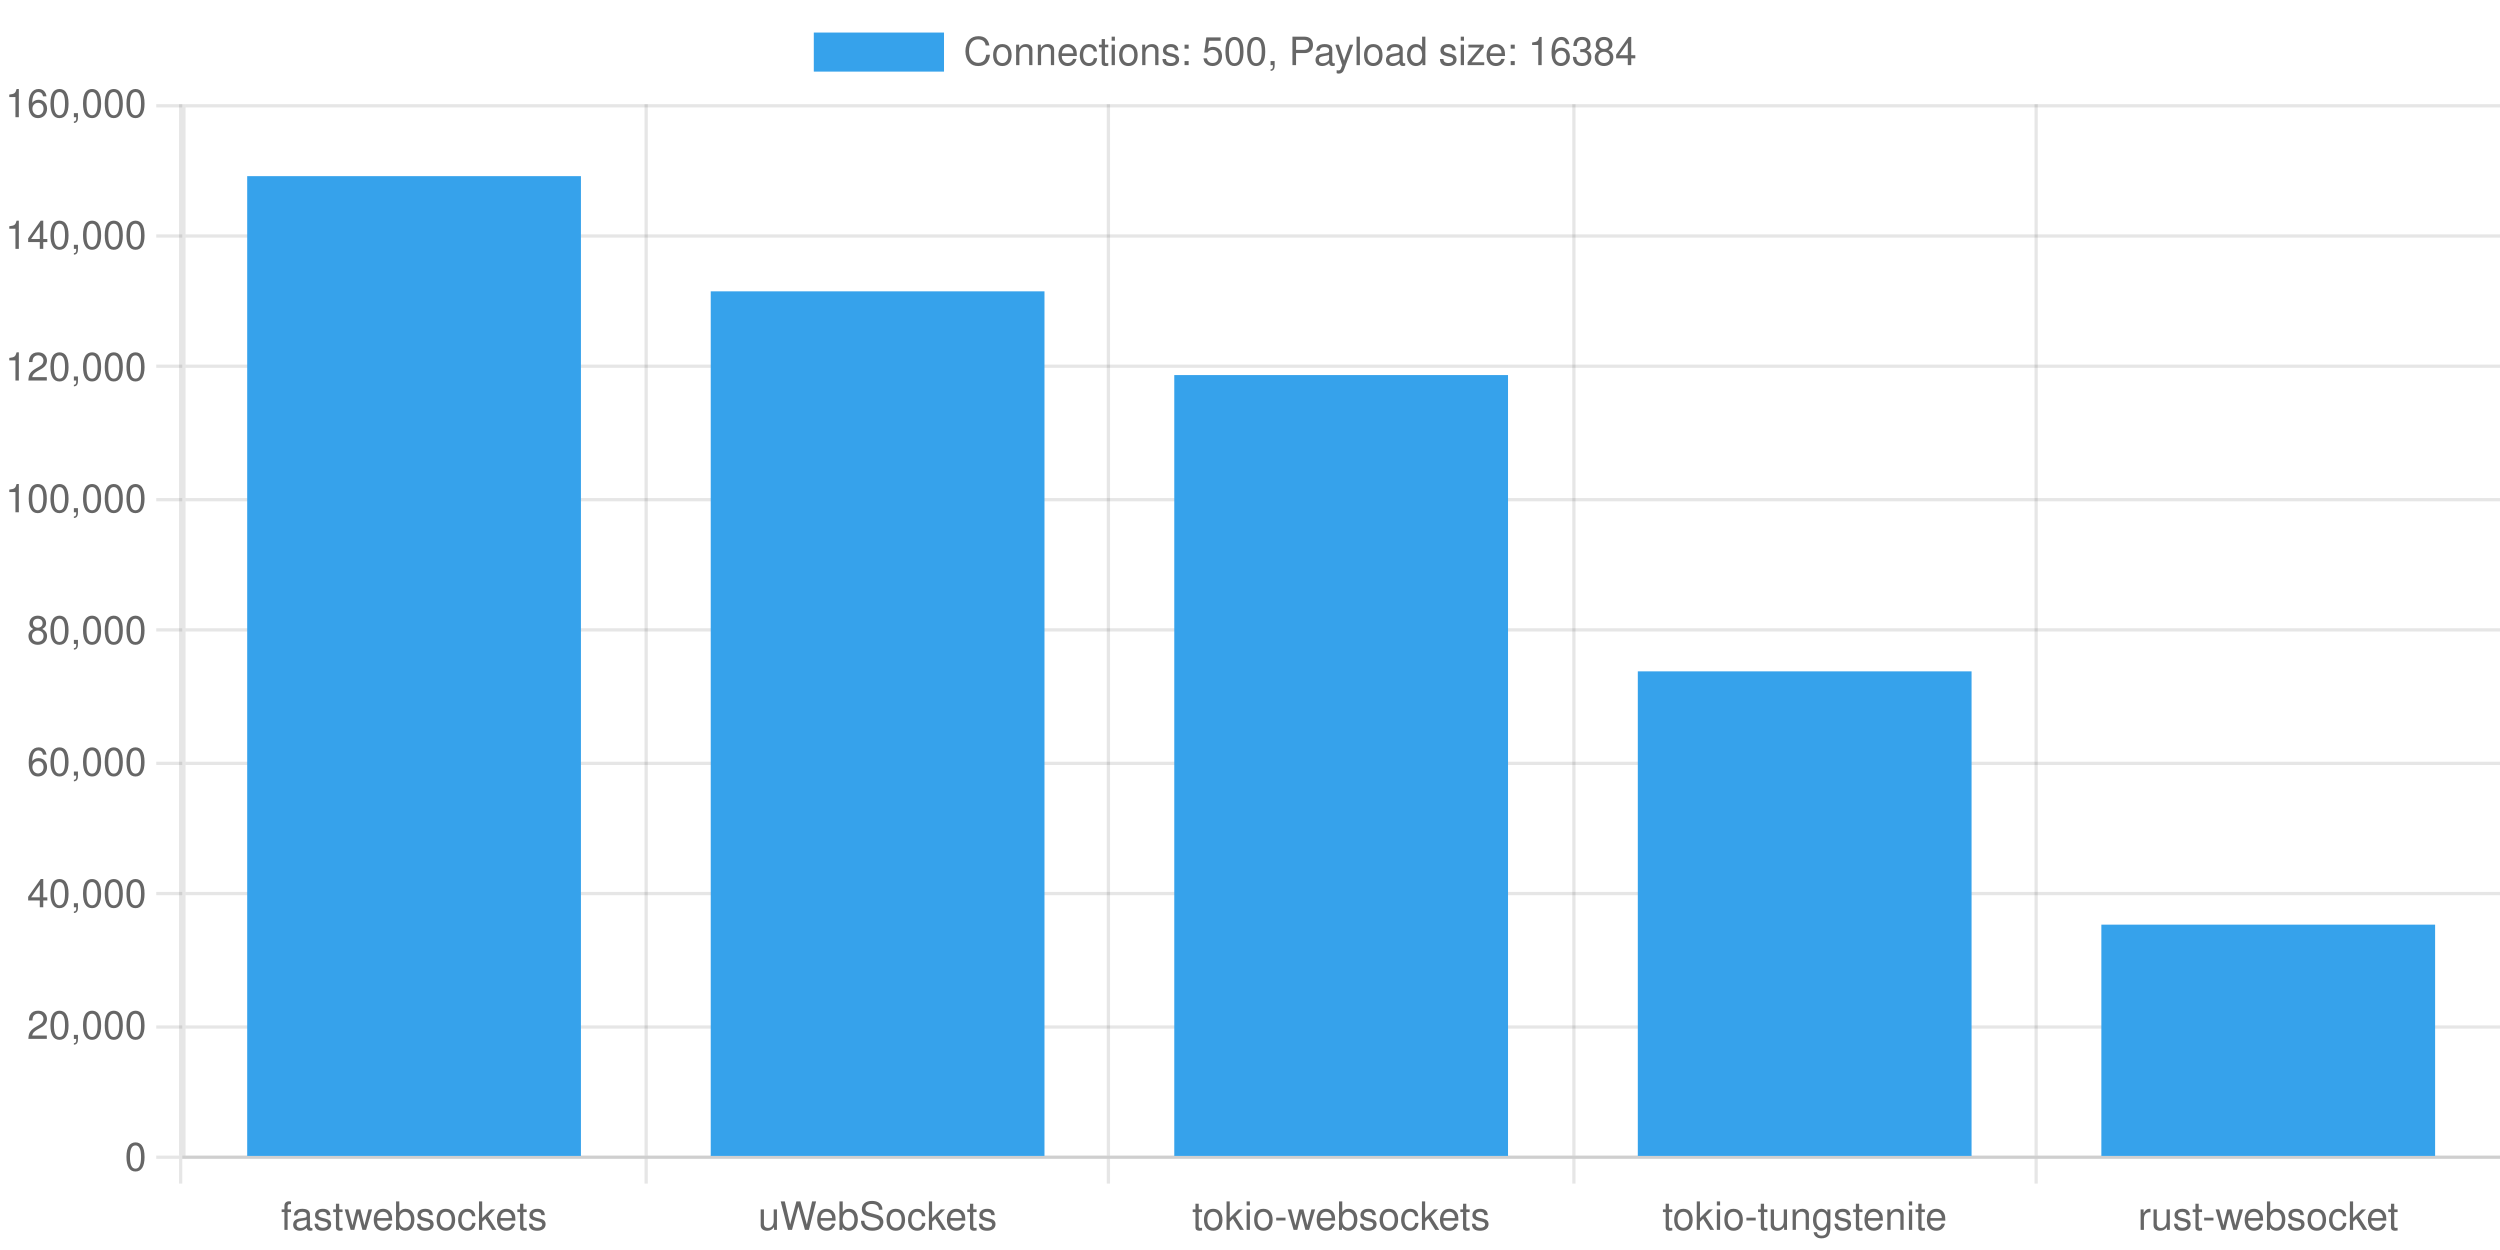
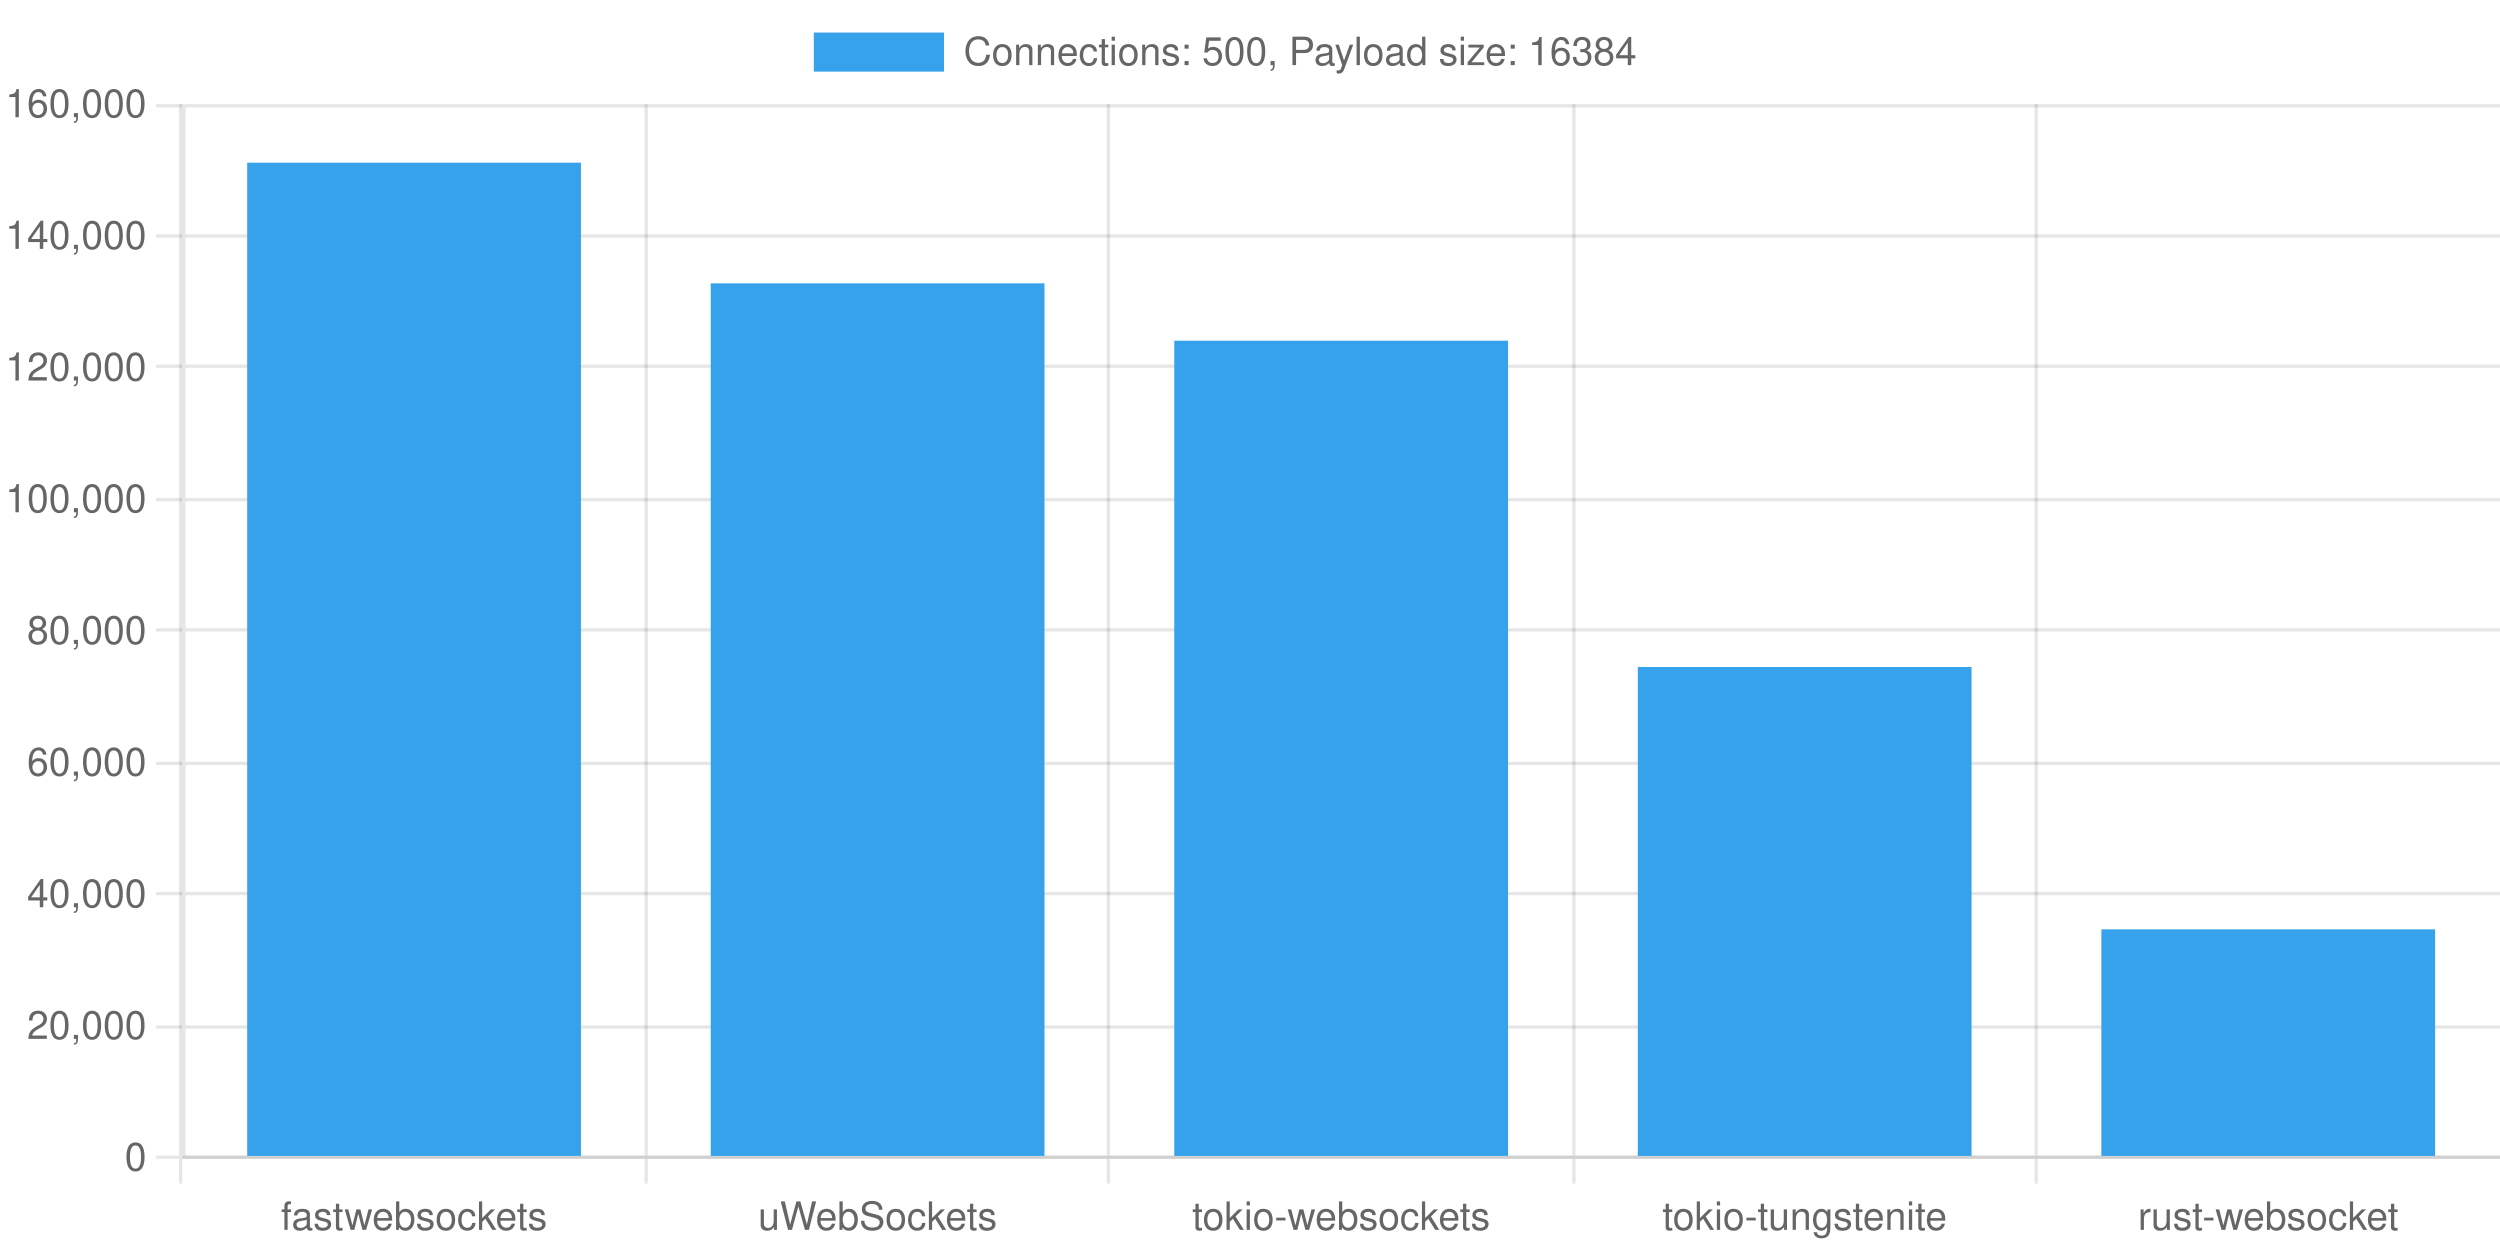
<svg xmlns="http://www.w3.org/2000/svg" version="1.1" width="768px" height="384px" viewBox="0 0 768 384">
  <defs>
    <clipPath id="clip-1" fill-rule="nonzero">
      <path d="M 0,0 L 0,32 768,32 768,0 Z" />
    </clipPath>
    <clipPath id="clip-2" fill-rule="nonzero">
      <path d="M 0,355.6 L 0,384 768,384 768,355.6 Z" />
    </clipPath>
    <clipPath id="clip-3" fill-rule="nonzero">
      <path d="M 0,0 L 0,384 56,384 56,0 Z" />
    </clipPath>
    <clipPath id="clip-4" fill-rule="nonzero">
      <path d="M 56,32 L 56,355.6 768,355.6 768,32 Z" />
    </clipPath>
  </defs>
  <g stroke="none" fill="transparent" fill-rule="nonzero" fill-opacity="1">
    <rect x="0" y="0" width="768" height="384" transform="matrix(1 0 0 1 0 0)" />
  </g>
  <g stroke="rgb(0,0,0)" stroke-width="1" stroke-linecap="butt" stroke-linejoin="miter" stroke-miterlimit="4" stroke-opacity="0.1" fill="none">
    <path d="M 55.5,32 L 55.5,355" />
  </g>
  <g stroke="rgb(0,0,0)" stroke-width="1" stroke-linecap="butt" stroke-linejoin="miter" stroke-miterlimit="4" stroke-opacity="0.1" fill="none">
    <path d="M 55.5,356 L 55.5,363.6" />
  </g>
  <g stroke="rgb(0,0,0)" stroke-width="1" stroke-linecap="butt" stroke-linejoin="miter" stroke-miterlimit="4" stroke-opacity="0.1" fill="none">
    <path d="M 198.5,32 L 198.5,355" />
  </g>
  <g stroke="rgb(0,0,0)" stroke-width="1" stroke-linecap="butt" stroke-linejoin="miter" stroke-miterlimit="4" stroke-opacity="0.1" fill="none">
    <path d="M 198.5,356 L 198.5,363.6" />
  </g>
  <g stroke="rgb(0,0,0)" stroke-width="1" stroke-linecap="butt" stroke-linejoin="miter" stroke-miterlimit="4" stroke-opacity="0.1" fill="none">
    <path d="M 340.5,32 L 340.5,355" />
  </g>
  <g stroke="rgb(0,0,0)" stroke-width="1" stroke-linecap="butt" stroke-linejoin="miter" stroke-miterlimit="4" stroke-opacity="0.1" fill="none">
    <path d="M 340.5,356 L 340.5,363.6" />
  </g>
  <g stroke="rgb(0,0,0)" stroke-width="1" stroke-linecap="butt" stroke-linejoin="miter" stroke-miterlimit="4" stroke-opacity="0.1" fill="none">
    <path d="M 483.5,32 L 483.5,355" />
  </g>
  <g stroke="rgb(0,0,0)" stroke-width="1" stroke-linecap="butt" stroke-linejoin="miter" stroke-miterlimit="4" stroke-opacity="0.1" fill="none">
    <path d="M 483.5,356 L 483.5,363.6" />
  </g>
  <g stroke="rgb(0,0,0)" stroke-width="1" stroke-linecap="butt" stroke-linejoin="miter" stroke-miterlimit="4" stroke-opacity="0.1" fill="none">
    <path d="M 625.5,32 L 625.5,355" />
  </g>
  <g stroke="rgb(0,0,0)" stroke-width="1" stroke-linecap="butt" stroke-linejoin="miter" stroke-miterlimit="4" stroke-opacity="0.1" fill="none">
    <path d="M 625.5,356 L 625.5,363.6" />
  </g>
  <g stroke="rgb(0,0,0)" stroke-width="1" stroke-linecap="butt" stroke-linejoin="miter" stroke-miterlimit="4" stroke-opacity="0.1" fill="none">
    <path d="M 768.5,32 L 768.5,355" />
  </g>
  <g stroke="rgb(0,0,0)" stroke-width="1" stroke-linecap="butt" stroke-linejoin="miter" stroke-miterlimit="4" stroke-opacity="0.1" fill="none">
    <path d="M 768.5,356 L 768.5,363.6" />
  </g>
  <g stroke="rgb(0,0,0)" stroke-width="1" stroke-linecap="butt" stroke-linejoin="miter" stroke-miterlimit="4" stroke-opacity="0.1" fill="none">
    <path d="M 57,355.5 L 768,355.5" />
  </g>
  <g stroke="rgb(0,0,0)" stroke-width="1" stroke-linecap="butt" stroke-linejoin="miter" stroke-miterlimit="4" stroke-opacity="0.1" fill="none">
    <path d="M 48,355.5 L 56,355.5" />
  </g>
  <g stroke="rgb(0,0,0)" stroke-width="1" stroke-linecap="butt" stroke-linejoin="miter" stroke-miterlimit="4" stroke-opacity="0.1" fill="none">
    <path d="M 57,315.5 L 768,315.5" />
  </g>
  <g stroke="rgb(0,0,0)" stroke-width="1" stroke-linecap="butt" stroke-linejoin="miter" stroke-miterlimit="4" stroke-opacity="0.1" fill="none">
    <path d="M 48,315.5 L 56,315.5" />
  </g>
  <g stroke="rgb(0,0,0)" stroke-width="1" stroke-linecap="butt" stroke-linejoin="miter" stroke-miterlimit="4" stroke-opacity="0.1" fill="none">
    <path d="M 57,274.5 L 768,274.5" />
  </g>
  <g stroke="rgb(0,0,0)" stroke-width="1" stroke-linecap="butt" stroke-linejoin="miter" stroke-miterlimit="4" stroke-opacity="0.1" fill="none">
    <path d="M 48,274.5 L 56,274.5" />
  </g>
  <g stroke="rgb(0,0,0)" stroke-width="1" stroke-linecap="butt" stroke-linejoin="miter" stroke-miterlimit="4" stroke-opacity="0.1" fill="none">
    <path d="M 57,234.5 L 768,234.5" />
  </g>
  <g stroke="rgb(0,0,0)" stroke-width="1" stroke-linecap="butt" stroke-linejoin="miter" stroke-miterlimit="4" stroke-opacity="0.1" fill="none">
    <path d="M 48,234.5 L 56,234.5" />
  </g>
  <g stroke="rgb(0,0,0)" stroke-width="1" stroke-linecap="butt" stroke-linejoin="miter" stroke-miterlimit="4" stroke-opacity="0.1" fill="none">
    <path d="M 57,193.5 L 768,193.5" />
  </g>
  <g stroke="rgb(0,0,0)" stroke-width="1" stroke-linecap="butt" stroke-linejoin="miter" stroke-miterlimit="4" stroke-opacity="0.1" fill="none">
    <path d="M 48,193.5 L 56,193.5" />
  </g>
  <g stroke="rgb(0,0,0)" stroke-width="1" stroke-linecap="butt" stroke-linejoin="miter" stroke-miterlimit="4" stroke-opacity="0.1" fill="none">
    <path d="M 57,153.5 L 768,153.5" />
  </g>
  <g stroke="rgb(0,0,0)" stroke-width="1" stroke-linecap="butt" stroke-linejoin="miter" stroke-miterlimit="4" stroke-opacity="0.1" fill="none">
    <path d="M 48,153.5 L 56,153.5" />
  </g>
  <g stroke="rgb(0,0,0)" stroke-width="1" stroke-linecap="butt" stroke-linejoin="miter" stroke-miterlimit="4" stroke-opacity="0.1" fill="none">
    <path d="M 57,112.5 L 768,112.5" />
  </g>
  <g stroke="rgb(0,0,0)" stroke-width="1" stroke-linecap="butt" stroke-linejoin="miter" stroke-miterlimit="4" stroke-opacity="0.1" fill="none">
    <path d="M 48,112.5 L 56,112.5" />
  </g>
  <g stroke="rgb(0,0,0)" stroke-width="1" stroke-linecap="butt" stroke-linejoin="miter" stroke-miterlimit="4" stroke-opacity="0.1" fill="none">
    <path d="M 57,72.5 L 768,72.5" />
  </g>
  <g stroke="rgb(0,0,0)" stroke-width="1" stroke-linecap="butt" stroke-linejoin="miter" stroke-miterlimit="4" stroke-opacity="0.1" fill="none">
    <path d="M 48,72.5 L 56,72.5" />
  </g>
  <g stroke="rgb(0,0,0)" stroke-width="1" stroke-linecap="butt" stroke-linejoin="miter" stroke-miterlimit="4" stroke-opacity="0.1" fill="none">
    <path d="M 57,32.5 L 768,32.5" />
  </g>
  <g stroke="rgb(0,0,0)" stroke-width="1" stroke-linecap="butt" stroke-linejoin="miter" stroke-miterlimit="4" stroke-opacity="0.1" fill="none">
    <path d="M 48,32.5 L 56,32.5" />
  </g>
  <g stroke="none" fill="rgb(54,162,235)" fill-rule="nonzero" fill-opacity="1" clip-path="url(#clip-1)">
    <path d="M 250,10 L 250,22 290,22 290,10 Z" />
  </g>
  <g stroke="none" fill="#666" fill-rule="nonzero" fill-opacity="1" clip-path="url(#clip-1)">
    <text style="font:normal 12px 'Helvetica Neue', 'Helvetica', 'Arial', sans-serif;" text-anchor="start" dominant-baseline="middle" transform="matrix(1 0 0 1 0 0)">
      <tspan x="296" y="16">Connections: 500, Payload size: 16384</tspan>
    </text>
  </g>
  <g stroke="rgb(0,0,0)" stroke-width="1" stroke-linecap="butt" stroke-linejoin="miter" stroke-miterlimit="4" stroke-opacity="0.1" fill="none">
    <path d="M 56,355.5 L 769,355.5" />
  </g>
  <g stroke="none" fill="#666" fill-rule="nonzero" fill-opacity="1" clip-path="url(#clip-2)">
    <text style="font:normal 12px 'Helvetica Neue', 'Helvetica', 'Arial', sans-serif;" text-anchor="middle" dominant-baseline="middle" transform="matrix(1 0 0 1 127.2 366.6)">
      <tspan x="0" y="7.2">fastwebsockets</tspan>
    </text>
  </g>
  <g stroke="none" fill="#666" fill-rule="nonzero" fill-opacity="1" clip-path="url(#clip-2)">
    <text style="font:normal 12px 'Helvetica Neue', 'Helvetica', 'Arial', sans-serif;" text-anchor="middle" dominant-baseline="middle" transform="matrix(1 0 0 1 269.6 366.6)">
      <tspan x="0" y="7.2">uWebSockets</tspan>
    </text>
  </g>
  <g stroke="none" fill="#666" fill-rule="nonzero" fill-opacity="1" clip-path="url(#clip-2)">
    <text style="font:normal 12px 'Helvetica Neue', 'Helvetica', 'Arial', sans-serif;" text-anchor="middle" dominant-baseline="middle" transform="matrix(1 0 0 1 412 366.6)">
      <tspan x="0" y="7.2">tokio-websockets</tspan>
    </text>
  </g>
  <g stroke="none" fill="#666" fill-rule="nonzero" fill-opacity="1" clip-path="url(#clip-2)">
    <text style="font:normal 12px 'Helvetica Neue', 'Helvetica', 'Arial', sans-serif;" text-anchor="middle" dominant-baseline="middle" transform="matrix(1 0 0 1 554.4 366.6)">
      <tspan x="0" y="7.2">tokio-tungstenite</tspan>
    </text>
  </g>
  <g stroke="none" fill="#666" fill-rule="nonzero" fill-opacity="1" clip-path="url(#clip-2)">
    <text style="font:normal 12px 'Helvetica Neue', 'Helvetica', 'Arial', sans-serif;" text-anchor="middle" dominant-baseline="middle" transform="matrix(1 0 0 1 696.8 366.6)">
      <tspan x="0" y="7.2">rust-websocket</tspan>
    </text>
  </g>
  <g stroke="rgb(0,0,0)" stroke-width="1" stroke-linecap="butt" stroke-linejoin="miter" stroke-miterlimit="4" stroke-opacity="0.1" fill="none">
    <path d="M 56.5,32 L 56.5,356" />
  </g>
  <g stroke="none" fill="#666" fill-rule="nonzero" fill-opacity="1" clip-path="url(#clip-3)">
    <text style="font:normal 12px 'Helvetica Neue', 'Helvetica', 'Arial', sans-serif;" text-anchor="end" dominant-baseline="middle" transform="matrix(1 0 0 1 45 355.6)">
      <tspan x="0" y="0">0</tspan>
    </text>
  </g>
  <g stroke="none" fill="#666" fill-rule="nonzero" fill-opacity="1" clip-path="url(#clip-3)">
    <text style="font:normal 12px 'Helvetica Neue', 'Helvetica', 'Arial', sans-serif;" text-anchor="end" dominant-baseline="middle" transform="matrix(1 0 0 1 45 315.15)">
      <tspan x="0" y="0">20,000</tspan>
    </text>
  </g>
  <g stroke="none" fill="#666" fill-rule="nonzero" fill-opacity="1" clip-path="url(#clip-3)">
    <text style="font:normal 12px 'Helvetica Neue', 'Helvetica', 'Arial', sans-serif;" text-anchor="end" dominant-baseline="middle" transform="matrix(1 0 0 1 45 274.7)">
      <tspan x="0" y="0">40,000</tspan>
    </text>
  </g>
  <g stroke="none" fill="#666" fill-rule="nonzero" fill-opacity="1" clip-path="url(#clip-3)">
    <text style="font:normal 12px 'Helvetica Neue', 'Helvetica', 'Arial', sans-serif;" text-anchor="end" dominant-baseline="middle" transform="matrix(1 0 0 1 45 234.25)">
      <tspan x="0" y="0">60,000</tspan>
    </text>
  </g>
  <g stroke="none" fill="#666" fill-rule="nonzero" fill-opacity="1" clip-path="url(#clip-3)">
    <text style="font:normal 12px 'Helvetica Neue', 'Helvetica', 'Arial', sans-serif;" text-anchor="end" dominant-baseline="middle" transform="matrix(1 0 0 1 45 193.8)">
      <tspan x="0" y="0">80,000</tspan>
    </text>
  </g>
  <g stroke="none" fill="#666" fill-rule="nonzero" fill-opacity="1" clip-path="url(#clip-3)">
    <text style="font:normal 12px 'Helvetica Neue', 'Helvetica', 'Arial', sans-serif;" text-anchor="end" dominant-baseline="middle" transform="matrix(1 0 0 1 45 153.35)">
      <tspan x="0" y="0">100,000</tspan>
    </text>
  </g>
  <g stroke="none" fill="#666" fill-rule="nonzero" fill-opacity="1" clip-path="url(#clip-3)">
    <text style="font:normal 12px 'Helvetica Neue', 'Helvetica', 'Arial', sans-serif;" text-anchor="end" dominant-baseline="middle" transform="matrix(1 0 0 1 45 112.9)">
      <tspan x="0" y="0">120,000</tspan>
    </text>
  </g>
  <g stroke="none" fill="#666" fill-rule="nonzero" fill-opacity="1" clip-path="url(#clip-3)">
    <text style="font:normal 12px 'Helvetica Neue', 'Helvetica', 'Arial', sans-serif;" text-anchor="end" dominant-baseline="middle" transform="matrix(1 0 0 1 45 72.45)">
      <tspan x="0" y="0">140,000</tspan>
    </text>
  </g>
  <g stroke="none" fill="#666" fill-rule="nonzero" fill-opacity="1" clip-path="url(#clip-3)">
    <text style="font:normal 12px 'Helvetica Neue', 'Helvetica', 'Arial', sans-serif;" text-anchor="end" dominant-baseline="middle" transform="matrix(1 0 0 1 45 32)">
      <tspan x="0" y="0">160,000</tspan>
    </text>
  </g>
  <g stroke="none" fill="rgb(54,162,235)" fill-rule="nonzero" fill-opacity="1" clip-path="url(#clip-4)">
-     <path d="M 75.936,54.111 L 75.936,355.1 178.464,355.1 178.464,54.111 Z" />
-   </g>
-   <g stroke="none" fill="rgb(54,162,235)" fill-rule="nonzero" fill-opacity="1" clip-path="url(#clip-4)">
-     <path d="M 218.336,89.5 L 218.336,355.1 320.864,355.1 320.864,89.5 Z" />
-   </g>
-   <g stroke="none" fill="rgb(54,162,235)" fill-rule="nonzero" fill-opacity="1" clip-path="url(#clip-4)">
-     <path d="M 360.736,115.22 L 360.736,355.1 463.264,355.1 463.264,115.22 Z" />
-   </g>
-   <g stroke="none" fill="rgb(54,162,235)" fill-rule="nonzero" fill-opacity="1" clip-path="url(#clip-4)">
-     <path d="M 503.136,206.242 L 503.136,355.1 605.664,355.1 605.664,206.242 Z" />
-   </g>
-   <g stroke="none" fill="rgb(54,162,235)" fill-rule="nonzero" fill-opacity="1" clip-path="url(#clip-4)">
-     <path d="M 645.536,284.052 L 645.536,355.1 748.064,355.1 748.064,284.052 Z" />
+     <path d="M 75.936,49.979 L 75.936,355.1 178.464,355.1 178.464,49.979 Z" />
+   </g>
+   <g stroke="none" fill="rgb(54,162,235)" fill-rule="nonzero" fill-opacity="1" clip-path="url(#clip-4)">
+     <path d="M 218.336,87.046 L 218.336,355.1 320.864,355.1 320.864,87.046 Z" />
+   </g>
+   <g stroke="none" fill="rgb(54,162,235)" fill-rule="nonzero" fill-opacity="1" clip-path="url(#clip-4)">
+     <path d="M 360.736,104.664 L 360.736,355.1 463.264,355.1 463.264,104.664 Z" />
+   </g>
+   <g stroke="none" fill="rgb(54,162,235)" fill-rule="nonzero" fill-opacity="1" clip-path="url(#clip-4)">
+     <path d="M 503.136,204.9 L 503.136,355.1 605.664,355.1 605.664,204.9 Z" />
+   </g>
+   <g stroke="none" fill="rgb(54,162,235)" fill-rule="nonzero" fill-opacity="1" clip-path="url(#clip-4)">
+     <path d="M 645.536,285.495 L 645.536,355.1 748.064,355.1 748.064,285.495 Z" />
  </g>
</svg>
